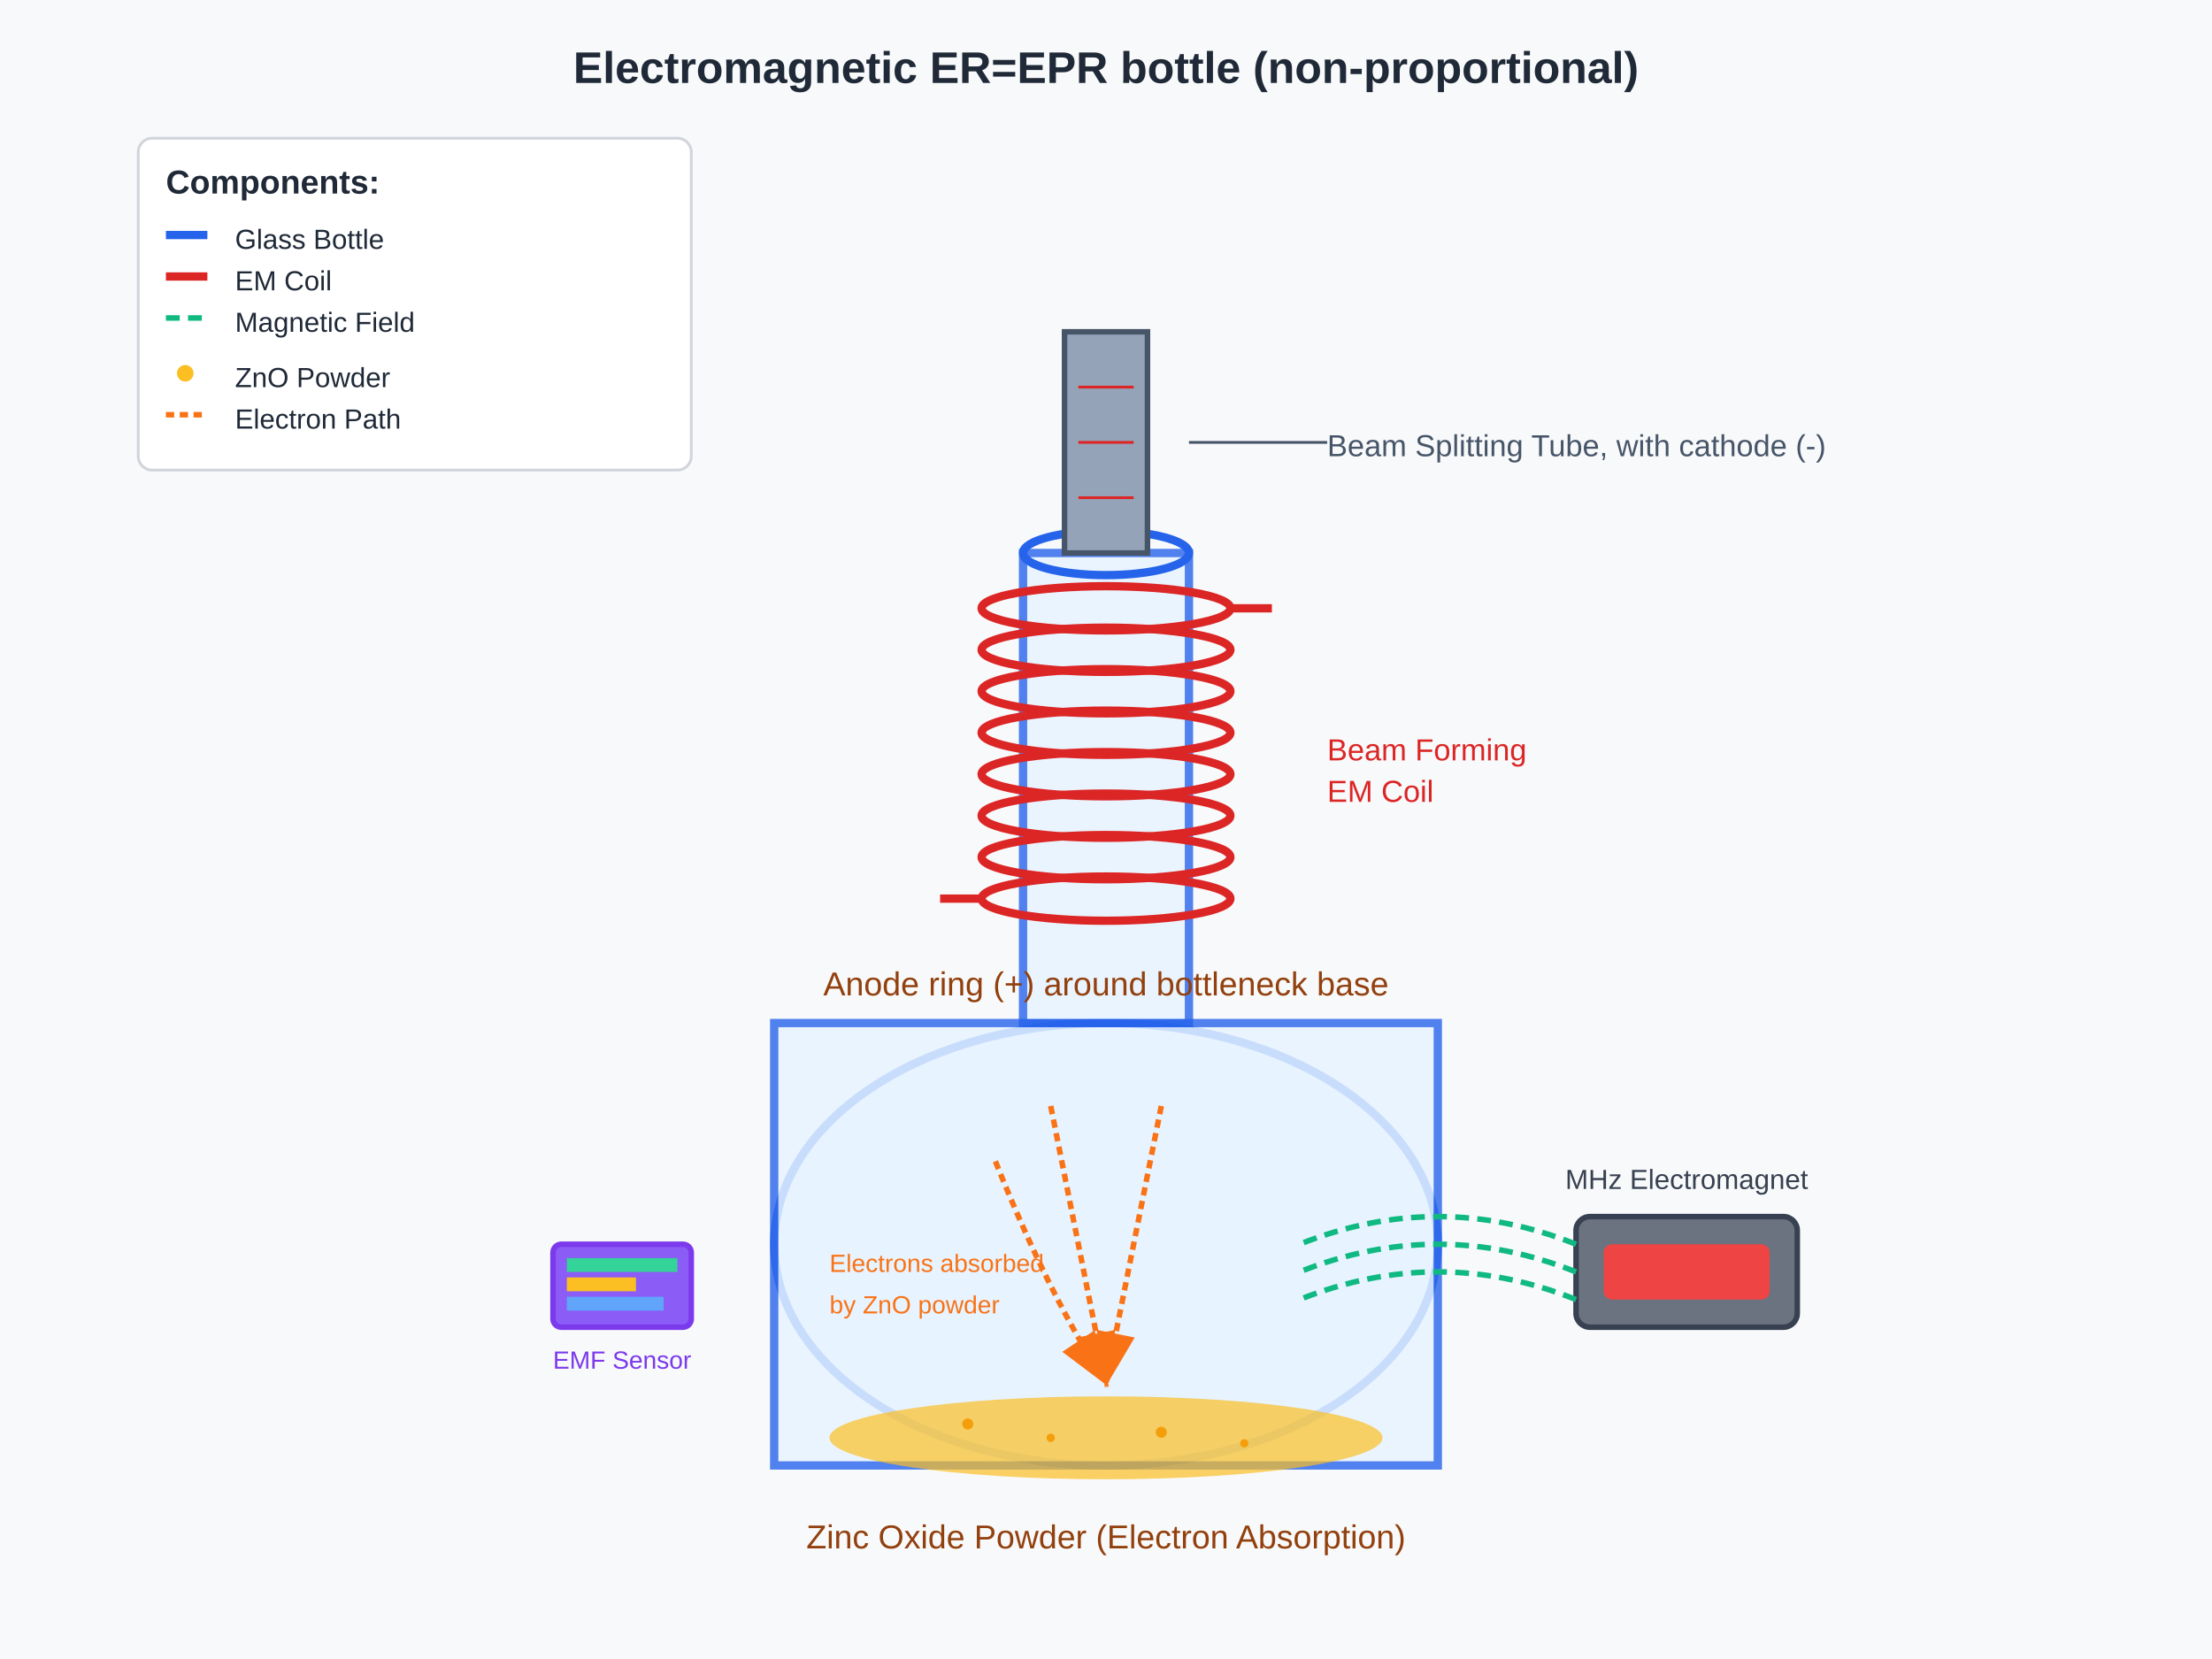
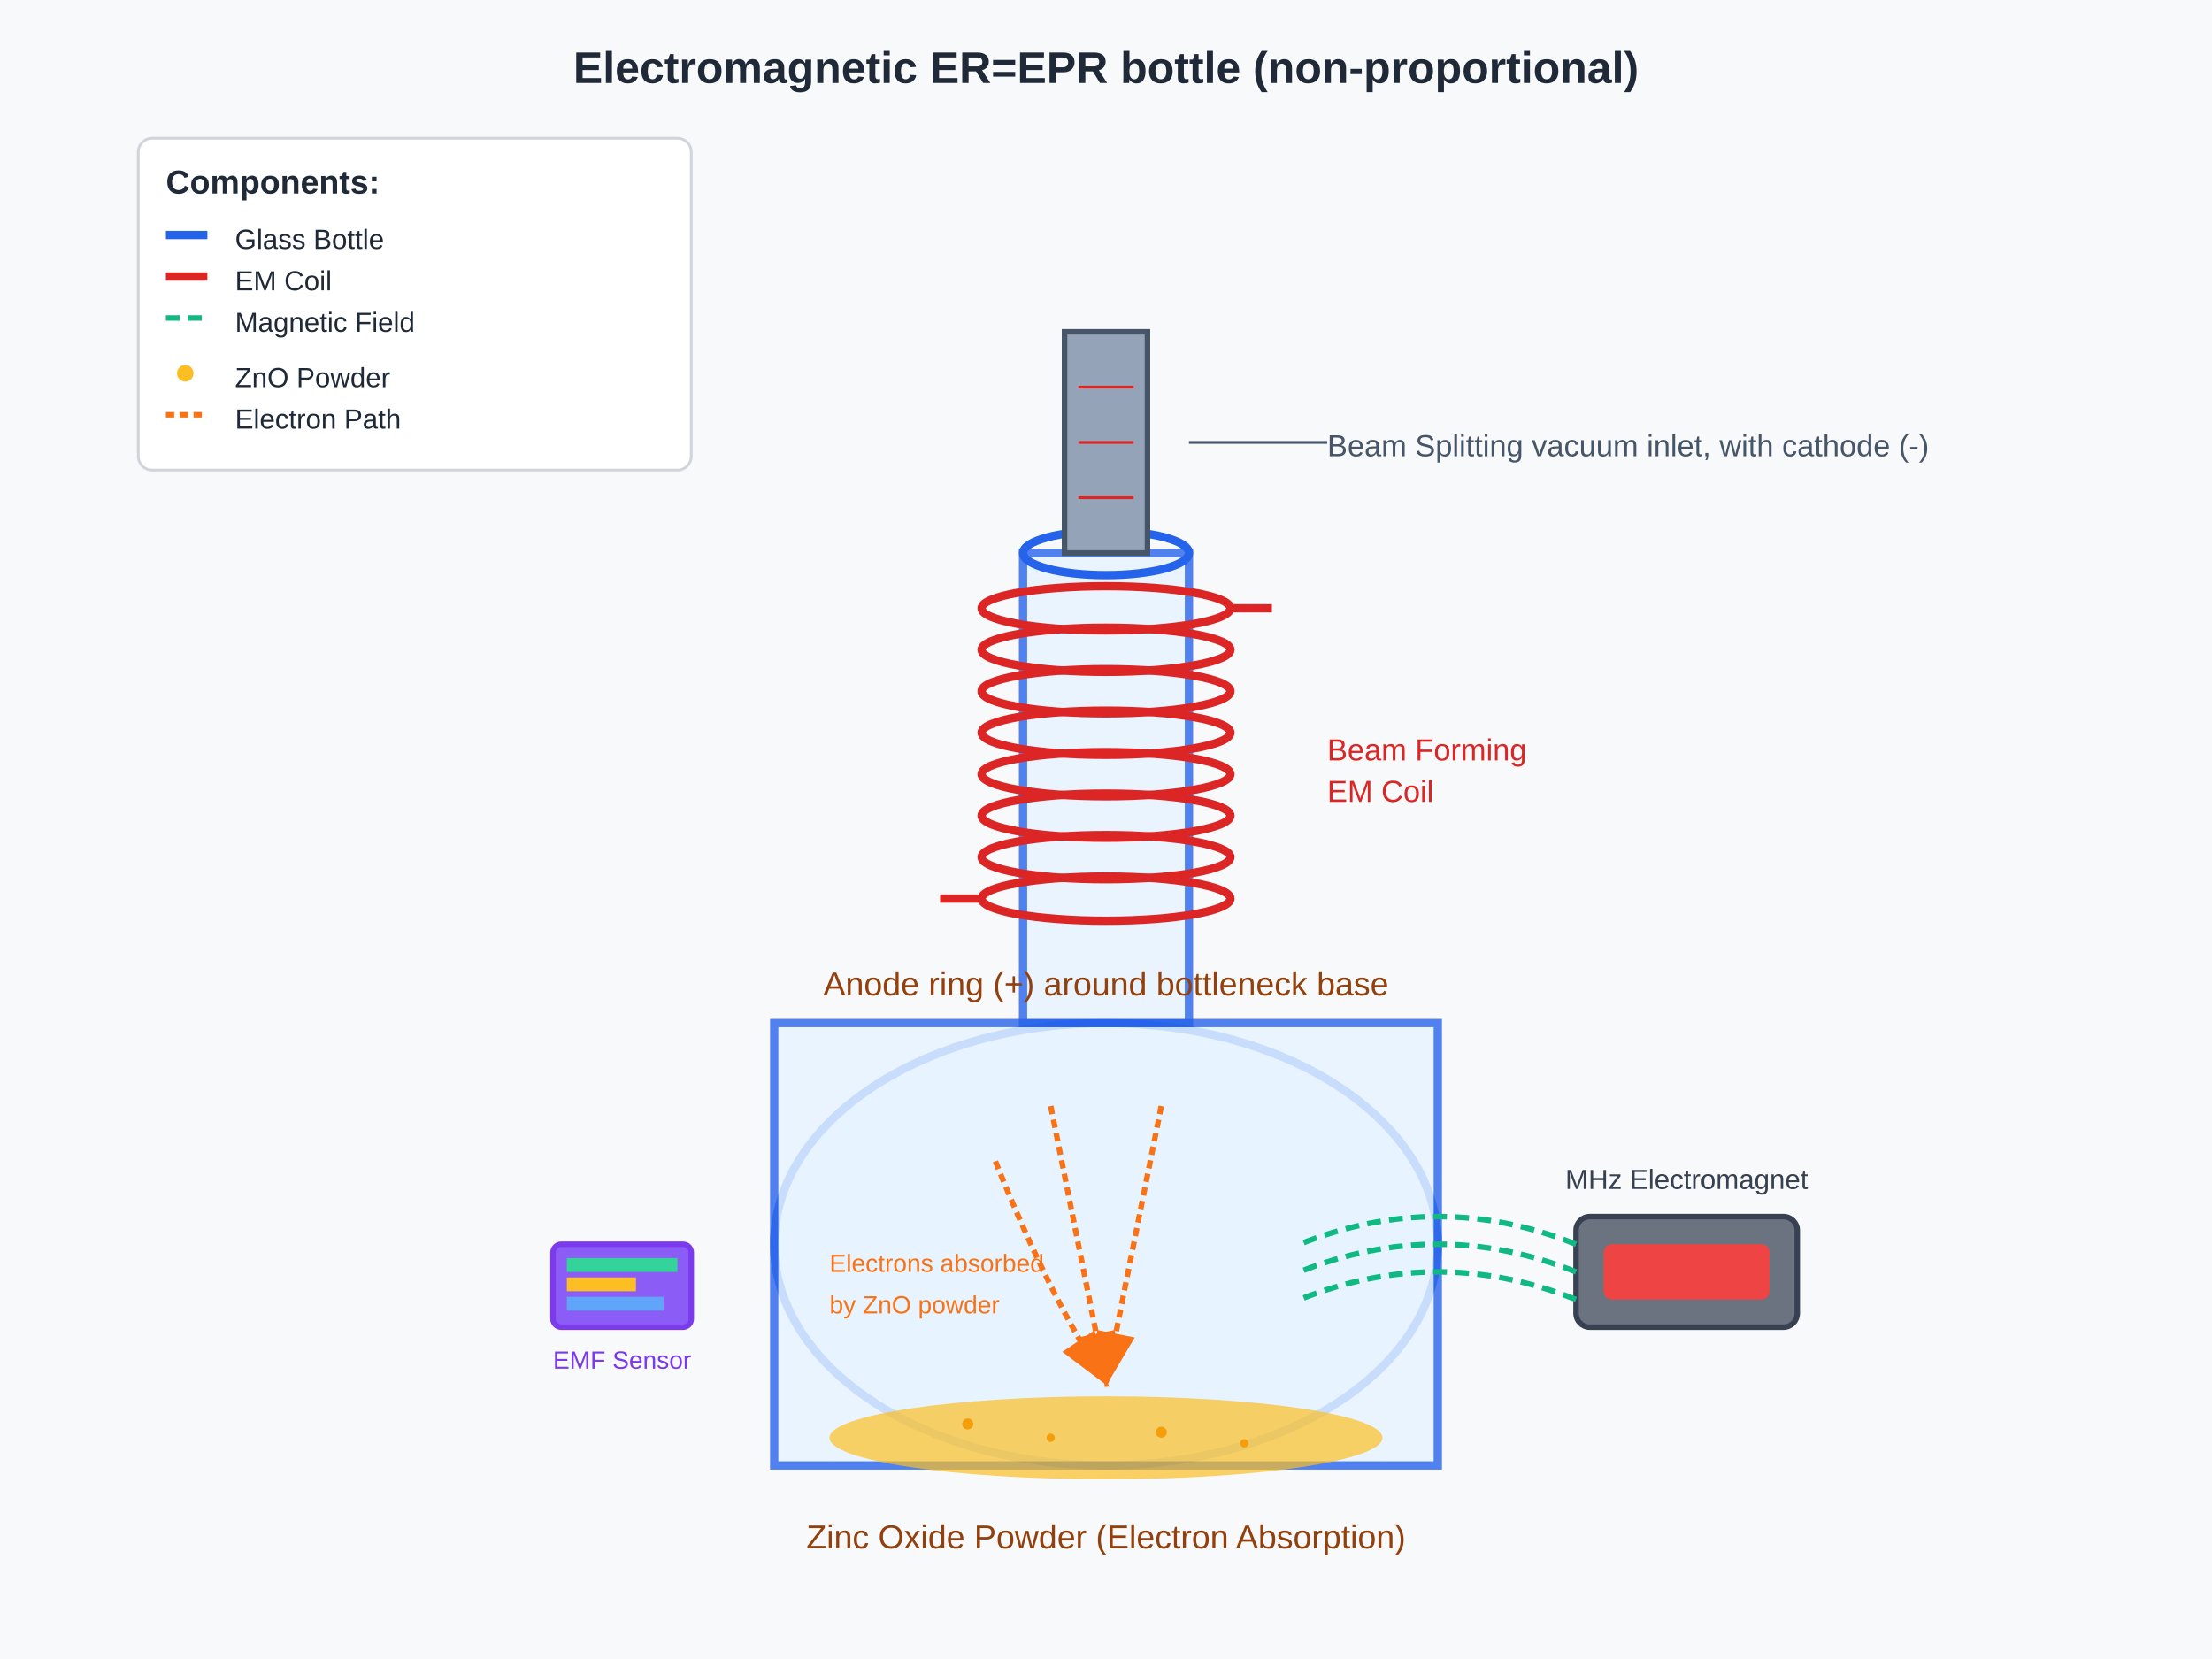
<svg xmlns="http://www.w3.org/2000/svg" viewBox="0 0 800 600">
  <rect width="800" height="600" fill="#f8f9fa" />
  <g id="bottle">
    <ellipse cx="400" cy="450" rx="120" ry="80" fill="#e6f3ff" stroke="#2563eb" stroke-width="3" opacity="0.8" />
    <rect x="280" y="370" width="240" height="160" fill="#e6f3ff" stroke="#2563eb" stroke-width="3" opacity="0.8" />
    <rect x="370" y="200" width="60" height="170" fill="#e6f3ff" stroke="#2563eb" stroke-width="3" opacity="0.8" />
    <ellipse cx="400" cy="200" rx="30" ry="8" fill="none" stroke="#2563eb" stroke-width="3" />
  </g>
  <g id="Anode">
    <text x="400" y="360" text-anchor="middle" font-family="Arial, sans-serif" font-size="12" fill="#92400e">
      Anode ring (+) around bottleneck base
    </text>
  </g>
  <g id="zinc-oxide">
    <ellipse cx="400" cy="520" rx="100" ry="15" fill="#fbbf24" opacity="0.7" />
    <text x="400" y="560" text-anchor="middle" font-family="Arial, sans-serif" font-size="12" fill="#92400e">
      Zinc Oxide Powder (Electron Absorption)
    </text>
    <circle cx="350" cy="515" r="2" fill="#f59e0b" />
    <circle cx="380" cy="520" r="1.5" fill="#f59e0b" />
    <circle cx="420" cy="518" r="2" fill="#f59e0b" />
    <circle cx="450" cy="522" r="1.5" fill="#f59e0b" />
  </g>
  <g id="beam-splitter">
    <rect x="385" y="120" width="30" height="80" fill="#94a3b8" stroke="#475569" stroke-width="2" />
    <text x="480" y="165" font-family="Arial, sans-serif" font-size="11" fill="#475569">
-       Beam Splitting Tube, with cathode (-)
+       Beam Splitting vacuum inlet, with cathode (-)
    </text>
    <line x1="430" y1="160" x2="480" y2="160" stroke="#475569" stroke-width="1" />
    <line x1="390" y1="140" x2="410" y2="140" stroke="#dc2626" stroke-width="1" />
    <line x1="390" y1="160" x2="410" y2="160" stroke="#dc2626" stroke-width="1" />
    <line x1="390" y1="180" x2="410" y2="180" stroke="#dc2626" stroke-width="1" />
  </g>
  <g id="em-coil">
    <g fill="none" stroke="#dc2626" stroke-width="3">
      <ellipse cx="400" cy="220" rx="45" ry="8" />
      <ellipse cx="400" cy="235" rx="45" ry="8" />
      <ellipse cx="400" cy="250" rx="45" ry="8" />
      <ellipse cx="400" cy="265" rx="45" ry="8" />
      <ellipse cx="400" cy="280" rx="45" ry="8" />
      <ellipse cx="400" cy="295" rx="45" ry="8" />
      <ellipse cx="400" cy="310" rx="45" ry="8" />
      <ellipse cx="400" cy="325" rx="45" ry="8" />
    </g>
    <line x1="445" y1="220" x2="460" y2="220" stroke="#dc2626" stroke-width="3" />
    <line x1="355" y1="325" x2="340" y2="325" stroke="#dc2626" stroke-width="3" />
    <text x="480" y="275" font-family="Arial, sans-serif" font-size="11" fill="#dc2626">
      Beam Forming
    </text>
    <text x="480" y="290" font-family="Arial, sans-serif" font-size="11" fill="#dc2626">
      EM Coil
    </text>
  </g>
  <g id="right-electromagnet">
    <rect x="570" y="440" width="80" height="40" fill="#6b7280" stroke="#374151" stroke-width="2" rx="5" />
    <rect x="580" y="450" width="60" height="20" fill="#ef4444" rx="3" />
    <path d="M 570 460 Q 520 440 470 460" fill="none" stroke="#10b981" stroke-width="2" stroke-dasharray="5,3" />
    <path d="M 570 450 Q 520 430 470 450" fill="none" stroke="#10b981" stroke-width="2" stroke-dasharray="5,3" />
    <path d="M 570 470 Q 520 450 470 470" fill="none" stroke="#10b981" stroke-width="2" stroke-dasharray="5,3" />
    <text x="610" y="430" text-anchor="middle" font-family="Arial, sans-serif" font-size="10" fill="#374151">
      MHz Electromagnet
    </text>
  </g>
  <g id="left-emf-sensor">
    <rect x="200" y="450" width="50" height="30" fill="#8b5cf6" stroke="#7c3aed" stroke-width="2" rx="3" />
    <text x="225" y="495" text-anchor="middle" font-family="Arial, sans-serif" font-size="9" fill="#7c3aed">
      EMF Sensor
    </text>
    <rect x="205" y="455" width="40" height="5" fill="#34d399" />
    <rect x="205" y="462" width="25" height="5" fill="#fbbf24" />
    <rect x="205" y="469" width="35" height="5" fill="#60a5fa" />
  </g>
  <g id="electron-paths">
    <defs>
      <marker id="arrowhead" markerWidth="10" markerHeight="7" refX="9" refY="3.5" orient="auto">
        <polygon points="0 0, 10 3.5, 0 7" fill="#f97316" />
      </marker>
    </defs>
    <path d="M 380 400 Q 390 450 400 500" fill="none" stroke="#f97316" stroke-width="2" marker-end="url(#arrowhead)" stroke-dasharray="3,2" />
    <path d="M 420 400 Q 410 450 400 500" fill="none" stroke="#f97316" stroke-width="2" marker-end="url(#arrowhead)" stroke-dasharray="3,2" />
    <path d="M 360 420 Q 380 470 400 500" fill="none" stroke="#f97316" stroke-width="2" marker-end="url(#arrowhead)" stroke-dasharray="3,2" />
    <text x="300" y="460" font-family="Arial, sans-serif" font-size="9" fill="#f97316">
      Electrons absorbed
    </text>
    <text x="300" y="475" font-family="Arial, sans-serif" font-size="9" fill="#f97316">
      by ZnO powder
    </text>
  </g>
  <text x="400" y="30" text-anchor="middle" font-family="Arial, sans-serif" font-size="16" font-weight="bold" fill="#1f2937">
    Electromagnetic ER=EPR bottle (non-proportional)
  </text>
  <g id="legend">
    <rect x="50" y="50" width="200" height="120" fill="white" stroke="#d1d5db" stroke-width="1" rx="5" />
    <text x="60" y="70" font-family="Arial, sans-serif" font-size="12" font-weight="bold" fill="#1f2937">Components:</text>
    <line x1="60" y1="85" x2="75" y2="85" stroke="#2563eb" stroke-width="3" />
    <text x="85" y="90" font-family="Arial, sans-serif" font-size="10" fill="#1f2937">Glass Bottle</text>
    <line x1="60" y1="100" x2="75" y2="100" stroke="#dc2626" stroke-width="3" />
    <text x="85" y="105" font-family="Arial, sans-serif" font-size="10" fill="#1f2937">EM Coil</text>
    <line x1="60" y1="115" x2="75" y2="115" stroke="#10b981" stroke-width="2" stroke-dasharray="5,3" />
    <text x="85" y="120" font-family="Arial, sans-serif" font-size="10" fill="#1f2937">Magnetic Field</text>
    <circle cx="67" cy="135" r="3" fill="#fbbf24" />
    <text x="85" y="140" font-family="Arial, sans-serif" font-size="10" fill="#1f2937">ZnO Powder</text>
    <line x1="60" y1="150" x2="75" y2="150" stroke="#f97316" stroke-width="2" stroke-dasharray="3,2" />
    <text x="85" y="155" font-family="Arial, sans-serif" font-size="10" fill="#1f2937">Electron Path</text>
  </g>
</svg>
